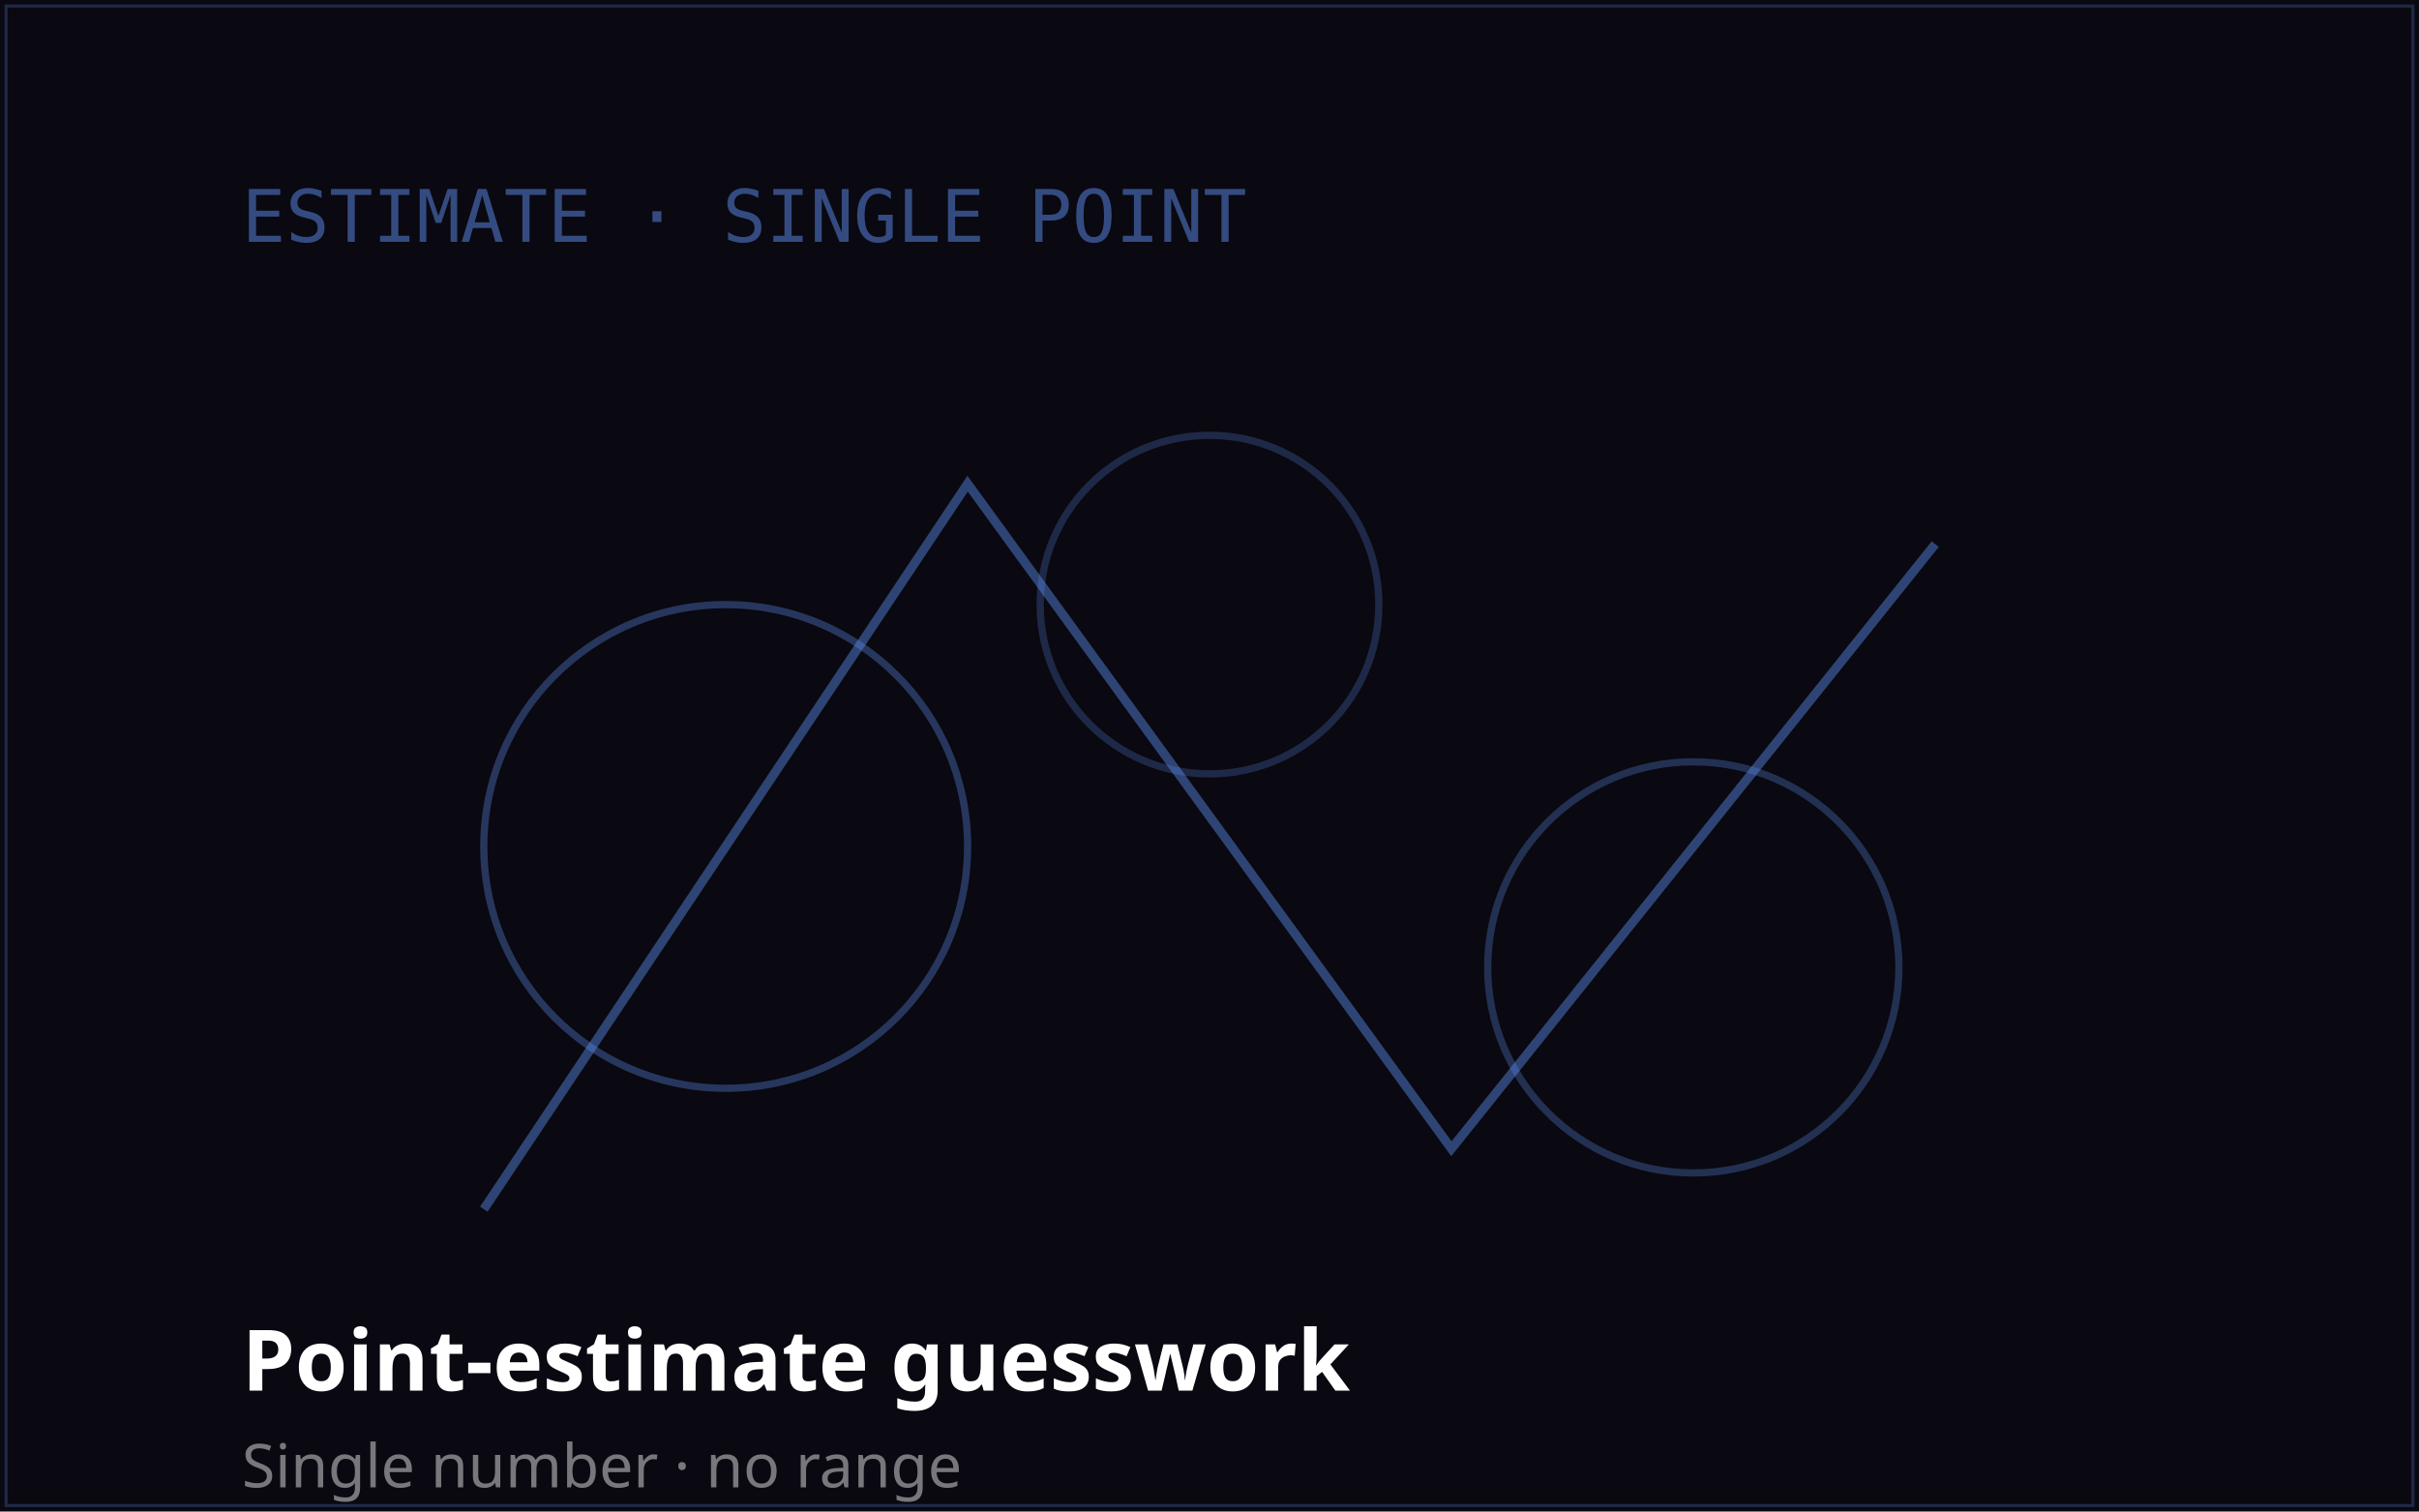
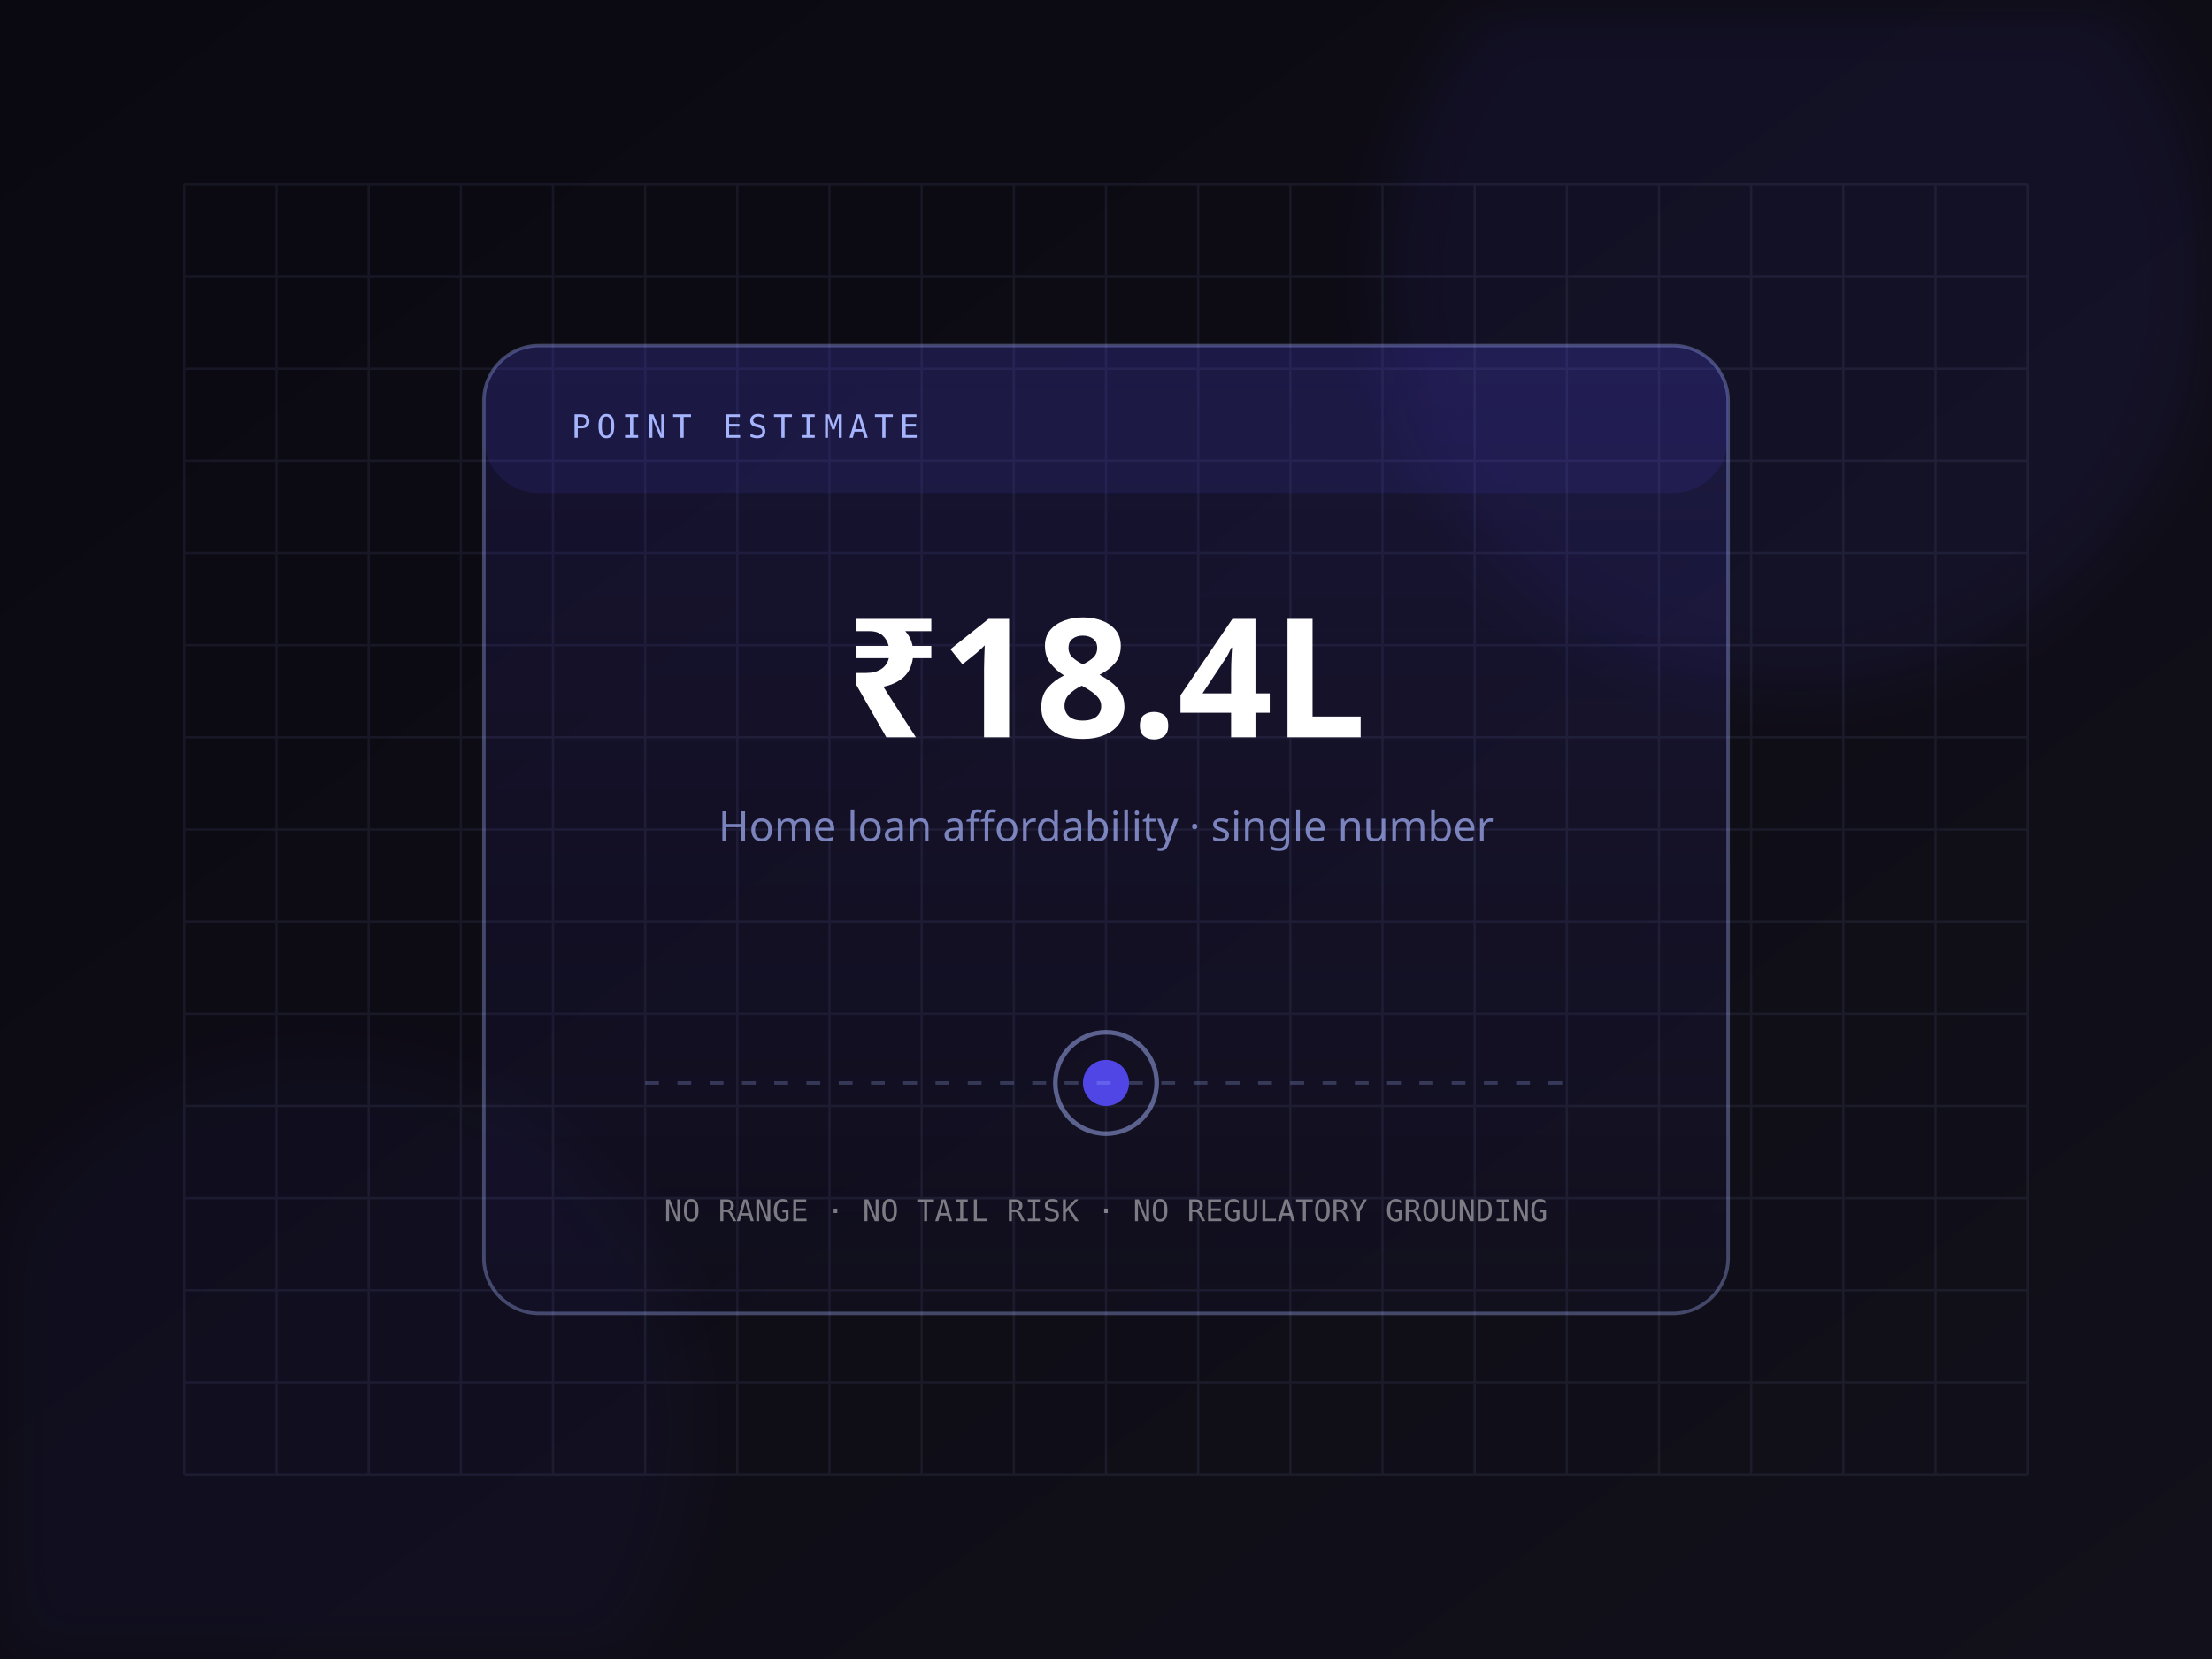
- <svg xmlns="http://www.w3.org/2000/svg" width="800" height="500" viewBox="0 0 400 250">
-   <rect width="400" height="250" fill="#0a0810" />
-   <rect x="1" y="1" width="398" height="248" fill="none" stroke="#5B8DEF" stroke-width="0.5" opacity="0.25" />
-   <circle cx="120" cy="140" r="40" fill="none" stroke="#5B8DEF" stroke-width="1.2" opacity="0.35" />
-   <circle cx="200" cy="100" r="28" fill="none" stroke="#5B8DEF" stroke-width="1.2" opacity="0.25" />
-   <circle cx="280" cy="160" r="34" fill="none" stroke="#5B8DEF" stroke-width="1.2" opacity="0.3" />
-   <path d="M80 200 L160 80 L240 190 L320 90" fill="none" stroke="#5B8DEF" stroke-width="1.5" opacity="0.45" />
-   <text x="40" y="40" fill="#5B8DEF" font-family="monospace" font-size="12" opacity="0.5">ESTIMATE · SINGLE POINT</text>
-   <text x="40" y="230" fill="#ffffff" font-family="system-ui,sans-serif" font-size="14" font-weight="600">Point-estimate guesswork</text>
-   <text x="40" y="246" fill="#ffffff" font-family="system-ui,sans-serif" font-size="10" opacity="0.45">Single number · no range</text>
+ <svg xmlns="http://www.w3.org/2000/svg" width="960" height="720" viewBox="0 0 960 720" fill="none">
+   <defs>
+     <linearGradient id="bg" x1="0" y1="0" x2="1" y2="1">
+       <stop offset="0%" stop-color="#0a0810" />
+       <stop offset="100%" stop-color="#12101a" />
+     </linearGradient>
+     <linearGradient id="panel" x1="0" y1="0" x2="0" y2="1">
+       <stop offset="0%" stop-color="#4F46E5" stop-opacity="0.14" />
+       <stop offset="100%" stop-color="#4F46E5" stop-opacity="0.03" />
+     </linearGradient>
+     <linearGradient id="glow" x1="0.5" y1="0" x2="0.5" y2="1">
+       <stop offset="0%" stop-color="#4F46E5" stop-opacity="0.35" />
+       <stop offset="100%" stop-color="#4F46E5" stop-opacity="0" />
+     </linearGradient>
+     <filter id="soft" x="-20%" y="-20%" width="140%" height="140%">
+       <feGaussianBlur stdDeviation="12" />
+     </filter>
+   </defs>
+   <rect width="960" height="720" fill="url(#bg)" />
+   <circle cx="780" cy="120" r="180" fill="#4F46E5" opacity="0.08" filter="url(#soft)" />
+   <circle cx="140" cy="620" r="160" fill="#4F46E5" opacity="0.05" filter="url(#soft)" />
+   <g opacity="0.08" stroke="#A5B4FC" stroke-width="1">
+     <line x1="80" y1="80" x2="80" y2="640" />
+     <line x1="120" y1="80" x2="120" y2="640" />
+     <line x1="160" y1="80" x2="160" y2="640" />
+     <line x1="200" y1="80" x2="200" y2="640" />
+     <line x1="240" y1="80" x2="240" y2="640" />
+     <line x1="280" y1="80" x2="280" y2="640" />
+     <line x1="320" y1="80" x2="320" y2="640" />
+     <line x1="360" y1="80" x2="360" y2="640" />
+     <line x1="400" y1="80" x2="400" y2="640" />
+     <line x1="440" y1="80" x2="440" y2="640" />
+     <line x1="480" y1="80" x2="480" y2="640" />
+     <line x1="520" y1="80" x2="520" y2="640" />
+     <line x1="560" y1="80" x2="560" y2="640" />
+     <line x1="600" y1="80" x2="600" y2="640" />
+     <line x1="640" y1="80" x2="640" y2="640" />
+     <line x1="680" y1="80" x2="680" y2="640" />
+     <line x1="720" y1="80" x2="720" y2="640" />
+     <line x1="760" y1="80" x2="760" y2="640" />
+     <line x1="800" y1="80" x2="800" y2="640" />
+     <line x1="840" y1="80" x2="840" y2="640" />
+     <line x1="880" y1="80" x2="880" y2="640" />
+     <line x1="80" y1="80" x2="880" y2="80" />
+     <line x1="80" y1="120" x2="880" y2="120" />
+     <line x1="80" y1="160" x2="880" y2="160" />
+     <line x1="80" y1="200" x2="880" y2="200" />
+     <line x1="80" y1="240" x2="880" y2="240" />
+     <line x1="80" y1="280" x2="880" y2="280" />
+     <line x1="80" y1="320" x2="880" y2="320" />
+     <line x1="80" y1="360" x2="880" y2="360" />
+     <line x1="80" y1="400" x2="880" y2="400" />
+     <line x1="80" y1="440" x2="880" y2="440" />
+     <line x1="80" y1="480" x2="880" y2="480" />
+     <line x1="80" y1="520" x2="880" y2="520" />
+     <line x1="80" y1="560" x2="880" y2="560" />
+     <line x1="80" y1="600" x2="880" y2="600" />
+     <line x1="80" y1="640" x2="880" y2="640" />
+   </g>
+   <rect x="210" y="150" width="540" height="420" rx="24" fill="url(#panel)" stroke="#A5B4FC" stroke-opacity="0.35" stroke-width="1.5" />
+   <rect x="210" y="150" width="540" height="64" rx="24" fill="#4F46E5" fill-opacity="0.12" />
+   <text x="248" y="190" fill="#A5B4FC" font-family="ui-monospace,SFMono-Regular,Menlo,monospace" font-size="14" letter-spacing="0.18em">POINT ESTIMATE</text>
+   <text x="480" y="320" text-anchor="middle" fill="#FFFFFF" font-family="Space Grotesk,system-ui,sans-serif" font-size="72" font-weight="700">₹18.4L</text>
+   <text x="480" y="365" text-anchor="middle" fill="#A5B4FC" font-family="system-ui,sans-serif" font-size="18" opacity="0.7">Home loan affordability · single number</text>
+   <circle cx="480" cy="470" r="10" fill="#4F46E5" />
+   <circle cx="480" cy="470" r="22" fill="none" stroke="#A5B4FC" stroke-width="2" opacity="0.5" />
+   <line x1="280" y1="470" x2="680" y2="470" stroke="#A5B4FC" stroke-width="1.5" opacity="0.25" stroke-dasharray="6 8" />
+   <text x="480" y="530" text-anchor="middle" fill="#FFFFFF" font-family="ui-monospace,Menlo,monospace" font-size="13" opacity="0.45">NO RANGE · NO TAIL RISK · NO REGULATORY GROUNDING</text>
</svg>
